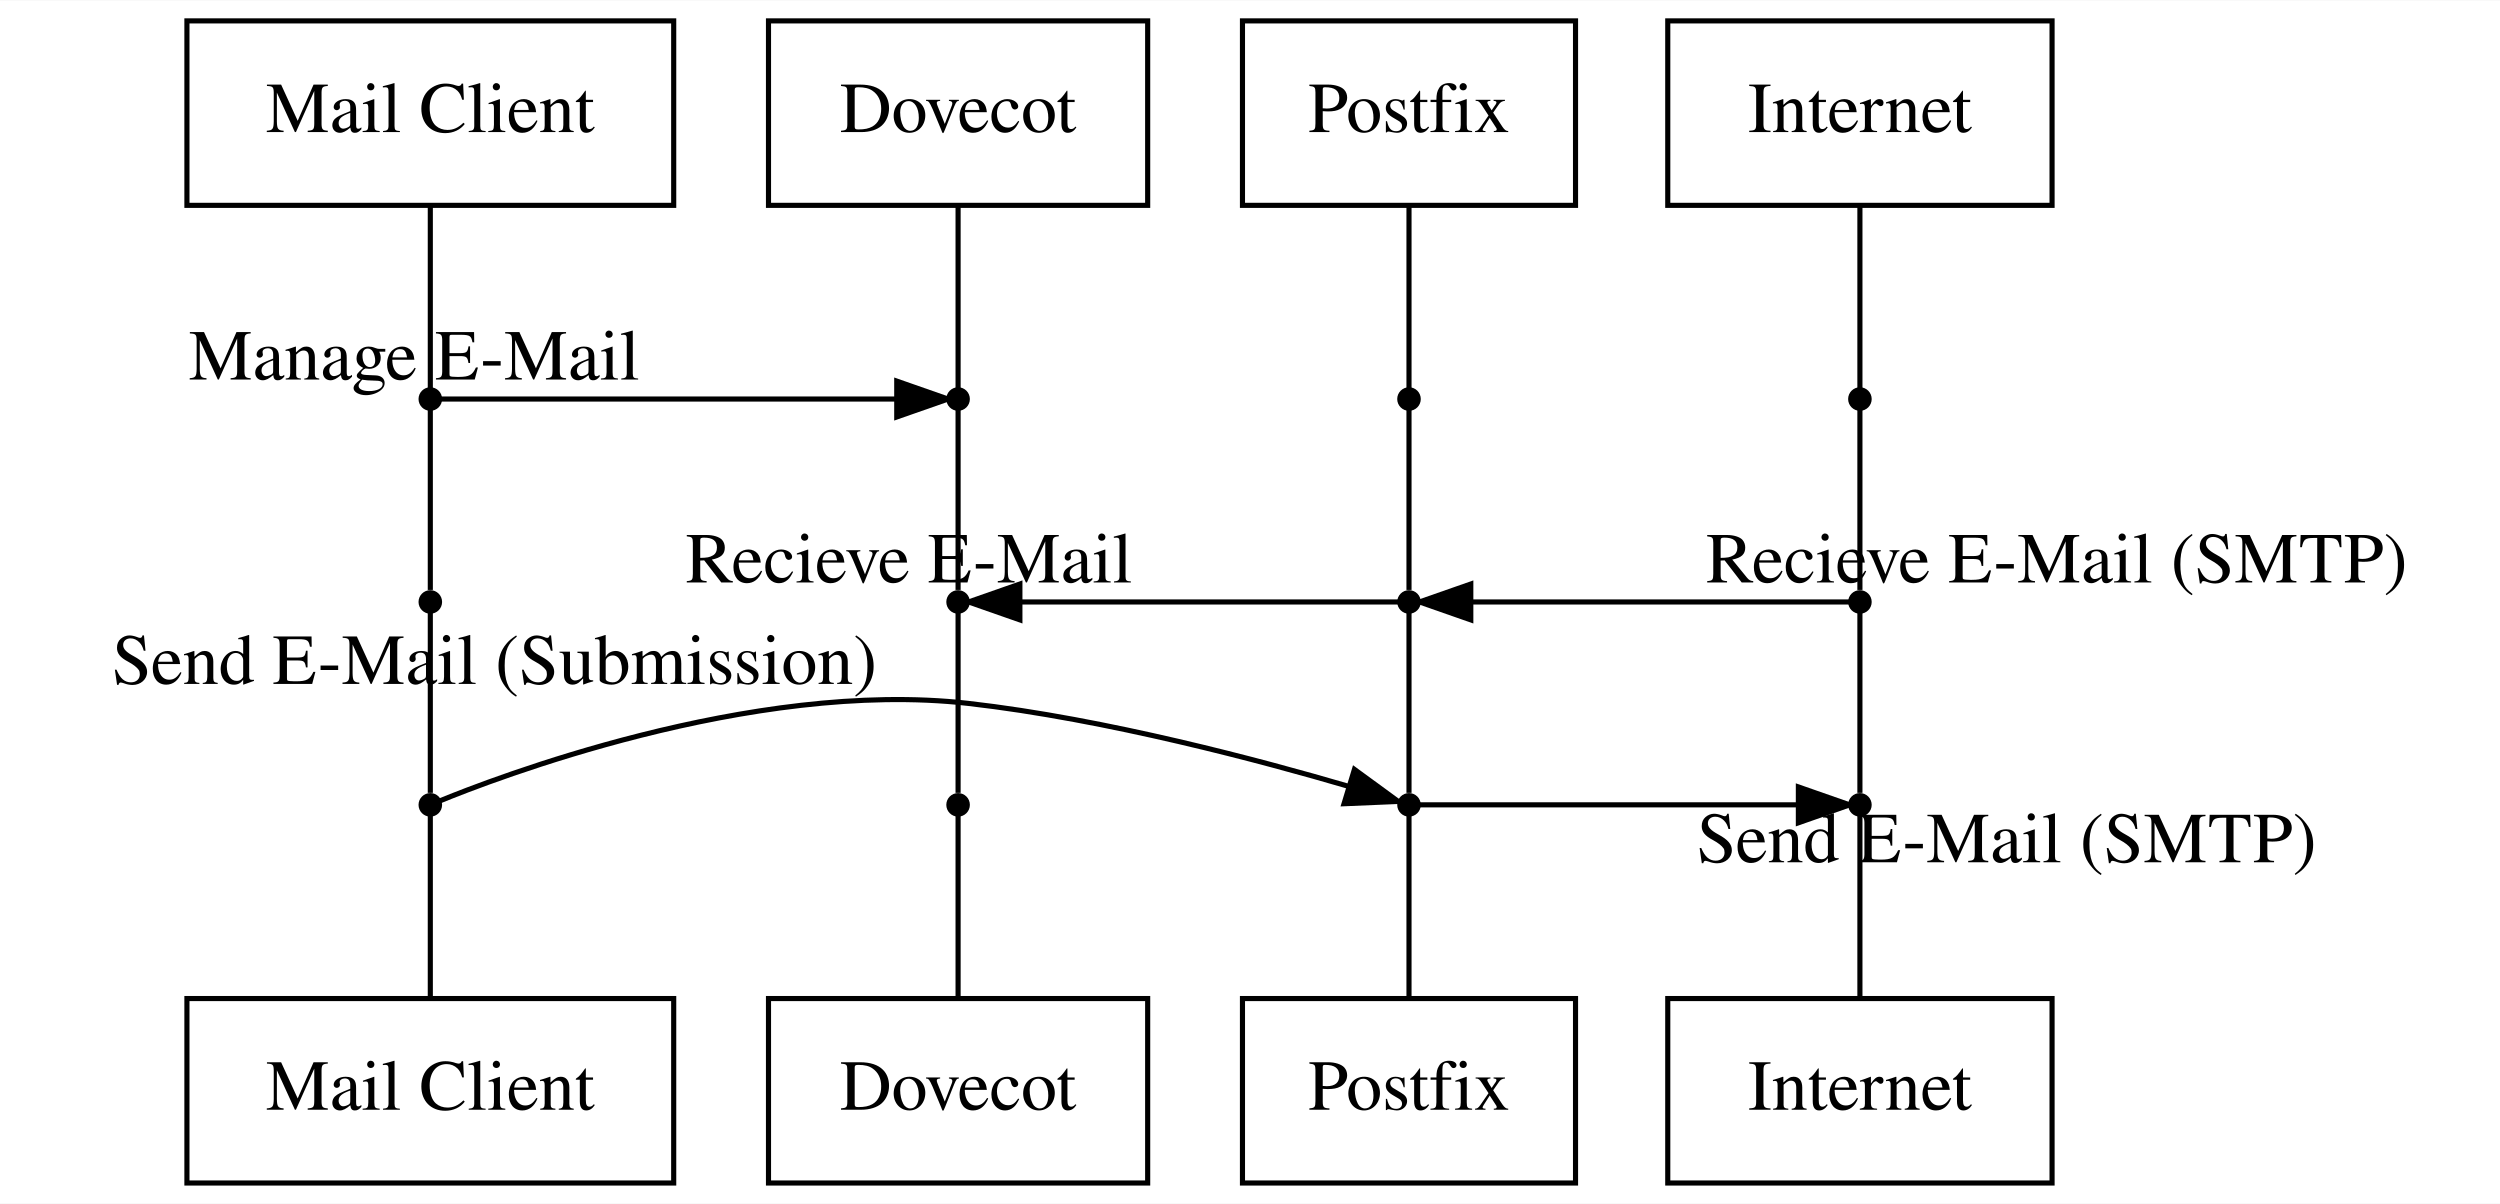
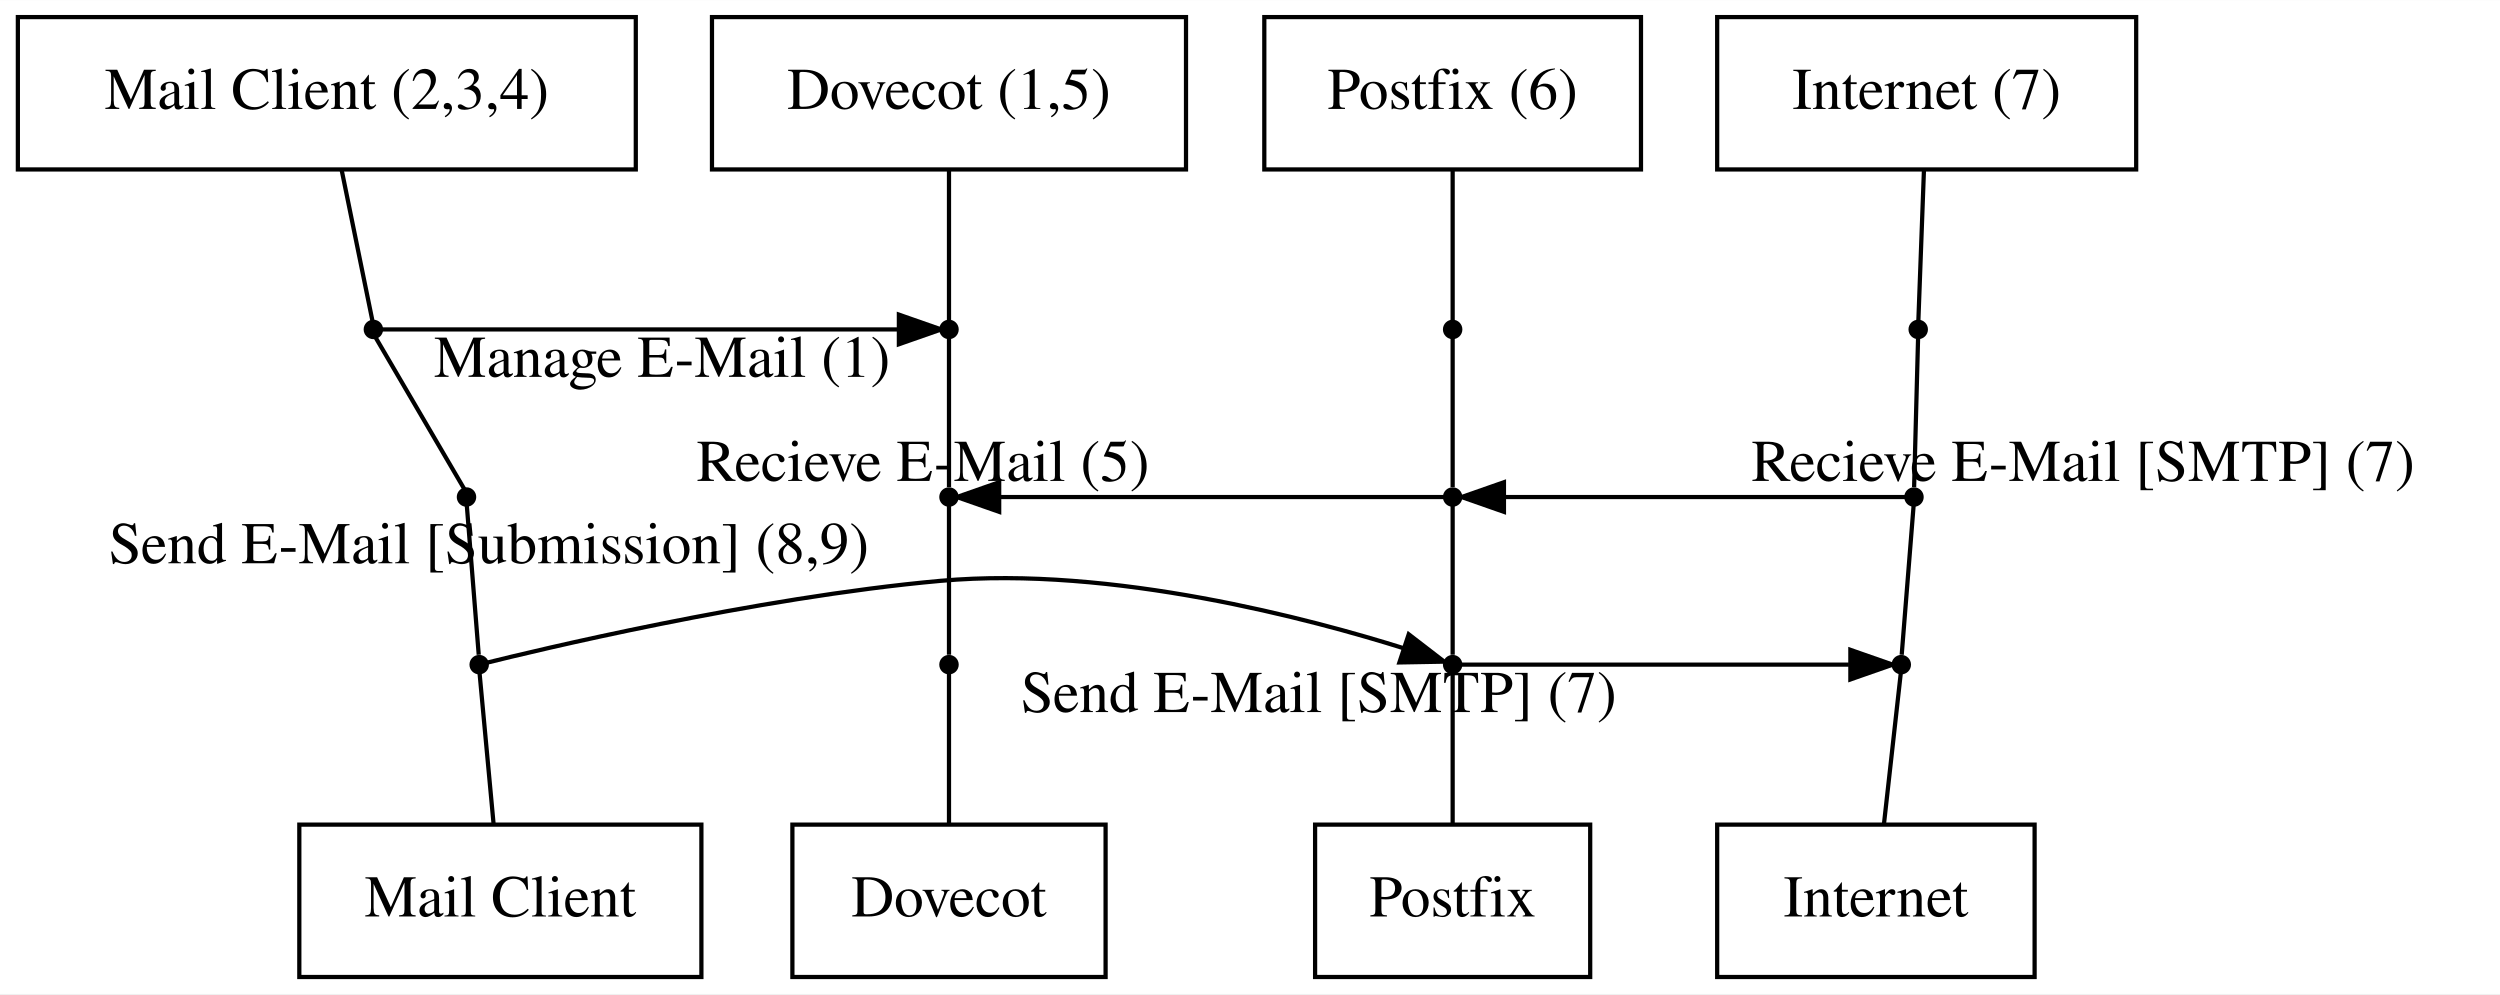
- <svg xmlns="http://www.w3.org/2000/svg" width="488pt" height="235pt" viewBox="0.00 0.00 487.90 234.80">
+ <svg xmlns="http://www.w3.org/2000/svg" width="591pt" height="235pt" viewBox="0.00 0.00 590.68 234.80">
  <g id="graph0" class="graph" transform="scale(1 1) rotate(0) translate(4 230.8)">
-     <polygon fill="white" stroke="transparent" points="-4,4 -4,-230.8 483.9,-230.8 483.9,4 -4,4" />
+     <polygon fill="white" stroke="transparent" points="-4,4 -4,-230.8 586.68,-230.8 586.68,4 -4,4" />
    <g id="node1" class="node">
-       <polygon fill="none" stroke="black" points="127.48,-226.8 32.48,-226.8 32.48,-190.8 127.48,-190.8 127.48,-226.8" />
-       <text text-anchor="middle" x="79.98" y="-205.1" font-family="Times,serif" font-size="14.00">Mail Client</text>
+       <polygon fill="none" stroke="black" points="146.22,-226.8 0.22,-226.8 0.22,-190.8 146.22,-190.8 146.22,-226.8" />
+       <text text-anchor="middle" x="73.22" y="-205.1" font-family="Times,serif" font-size="14.00">Mail Client (2,3,4)</text>
    </g>
    <g id="node2" class="node">
-       <polygon fill="none" stroke="black" points="219.98,-226.8 145.98,-226.8 145.98,-190.8 219.98,-190.8 219.98,-226.8" />
-       <text text-anchor="middle" x="182.98" y="-205.1" font-family="Times,serif" font-size="14.00">Dovecot</text>
+       <polygon fill="none" stroke="black" points="276.22,-226.8 164.22,-226.8 164.22,-190.8 276.22,-190.8 276.22,-226.8" />
+       <text text-anchor="middle" x="220.22" y="-205.1" font-family="Times,serif" font-size="14.00">Dovecot (1,5)</text>
    </g>
    <g id="node9" class="node">
-       <ellipse fill="black" stroke="black" cx="79.98" cy="-153" rx="1.8" ry="1.8" />
+       <ellipse fill="black" stroke="black" cx="84.22" cy="-153" rx="1.8" ry="1.8" />
    </g>
    <g id="edge7" class="edge">
-       <path fill="none" stroke="black" d="M79.98,-190.78C79.98,-176.99 79.98,-159.17 79.98,-154.93" />
+       <path fill="none" stroke="black" d="M76.7,-190.78C79.52,-176.99 83.16,-159.17 84.02,-154.93" />
    </g>
    <g id="node3" class="node">
-       <polygon fill="none" stroke="black" points="303.48,-226.8 238.48,-226.8 238.48,-190.8 303.48,-190.8 303.48,-226.8" />
-       <text text-anchor="middle" x="270.98" y="-205.1" font-family="Times,serif" font-size="14.00">Postfix</text>
+       <polygon fill="none" stroke="black" points="383.72,-226.8 294.72,-226.8 294.72,-190.8 383.72,-190.8 383.72,-226.8" />
+       <text text-anchor="middle" x="339.22" y="-205.1" font-family="Times,serif" font-size="14.00">Postfix (6)</text>
    </g>
    <g id="node12" class="node">
-       <ellipse fill="black" stroke="black" cx="182.98" cy="-153" rx="1.8" ry="1.8" />
+       <ellipse fill="black" stroke="black" cx="220.22" cy="-153" rx="1.8" ry="1.8" />
    </g>
    <g id="edge11" class="edge">
-       <path fill="none" stroke="black" d="M182.98,-190.78C182.98,-176.99 182.98,-159.17 182.98,-154.93" />
+       <path fill="none" stroke="black" d="M220.22,-190.78C220.22,-176.99 220.22,-159.17 220.22,-154.93" />
    </g>
    <g id="node4" class="node">
-       <polygon fill="none" stroke="black" points="396.48,-226.8 321.48,-226.8 321.48,-190.8 396.48,-190.8 396.48,-226.8" />
-       <text text-anchor="middle" x="358.98" y="-205.1" font-family="Times,serif" font-size="14.00">Internet</text>
+       <polygon fill="none" stroke="black" points="500.72,-226.8 401.72,-226.8 401.72,-190.8 500.72,-190.8 500.72,-226.8" />
+       <text text-anchor="middle" x="451.22" y="-205.1" font-family="Times,serif" font-size="14.00">Internet (7)</text>
    </g>
    <g id="node15" class="node">
-       <ellipse fill="black" stroke="black" cx="270.98" cy="-153" rx="1.8" ry="1.8" />
+       <ellipse fill="black" stroke="black" cx="339.22" cy="-153" rx="1.8" ry="1.8" />
    </g>
    <g id="edge15" class="edge">
-       <path fill="none" stroke="black" d="M270.98,-190.78C270.98,-176.99 270.98,-159.17 270.98,-154.93" />
+       <path fill="none" stroke="black" d="M339.22,-190.78C339.22,-176.99 339.22,-159.17 339.22,-154.93" />
    </g>
    <g id="node18" class="node">
-       <ellipse fill="black" stroke="black" cx="358.98" cy="-153" rx="1.8" ry="1.8" />
+       <ellipse fill="black" stroke="black" cx="449.22" cy="-153" rx="1.8" ry="1.8" />
    </g>
    <g id="edge19" class="edge">
-       <path fill="none" stroke="black" d="M358.98,-190.78C358.98,-176.99 358.98,-159.17 358.98,-154.93" />
+       <path fill="none" stroke="black" d="M450.58,-190.78C450.07,-176.99 449.41,-159.17 449.25,-154.93" />
    </g>
    <g id="node5" class="node">
-       <polygon fill="none" stroke="black" points="127.48,-36 32.48,-36 32.48,0 127.48,0 127.48,-36" />
-       <text text-anchor="middle" x="79.98" y="-14.3" font-family="Times,serif" font-size="14.00">Mail Client</text>
+       <polygon fill="none" stroke="black" points="161.72,-36 66.72,-36 66.72,0 161.72,0 161.72,-36" />
+       <text text-anchor="middle" x="114.22" y="-14.3" font-family="Times,serif" font-size="14.00">Mail Client</text>
    </g>
    <g id="node6" class="node">
-       <polygon fill="none" stroke="black" points="219.98,-36 145.98,-36 145.98,0 219.98,0 219.98,-36" />
-       <text text-anchor="middle" x="182.98" y="-14.3" font-family="Times,serif" font-size="14.00">Dovecot</text>
+       <polygon fill="none" stroke="black" points="257.22,-36 183.22,-36 183.22,0 257.22,0 257.22,-36" />
+       <text text-anchor="middle" x="220.22" y="-14.3" font-family="Times,serif" font-size="14.00">Dovecot</text>
    </g>
    <g id="node7" class="node">
-       <polygon fill="none" stroke="black" points="303.48,-36 238.48,-36 238.48,0 303.48,0 303.48,-36" />
-       <text text-anchor="middle" x="270.98" y="-14.3" font-family="Times,serif" font-size="14.00">Postfix</text>
+       <polygon fill="none" stroke="black" points="371.72,-36 306.72,-36 306.72,0 371.72,0 371.72,-36" />
+       <text text-anchor="middle" x="339.22" y="-14.3" font-family="Times,serif" font-size="14.00">Postfix</text>
    </g>
    <g id="node8" class="node">
-       <polygon fill="none" stroke="black" points="396.48,-36 321.48,-36 321.48,0 396.48,0 396.48,-36" />
-       <text text-anchor="middle" x="358.98" y="-14.3" font-family="Times,serif" font-size="14.00">Internet</text>
+       <polygon fill="none" stroke="black" points="476.72,-36 401.72,-36 401.72,0 476.72,0 476.72,-36" />
+       <text text-anchor="middle" x="439.22" y="-14.3" font-family="Times,serif" font-size="14.00">Internet</text>
    </g>
    <g id="node10" class="node">
-       <ellipse fill="black" stroke="black" cx="79.98" cy="-113.4" rx="1.8" ry="1.8" />
+       <ellipse fill="black" stroke="black" cx="106.22" cy="-113.4" rx="1.8" ry="1.8" />
    </g>
    <g id="edge8" class="edge">
-       <path fill="none" stroke="black" d="M79.98,-151.07C79.98,-146 79.98,-121.73 79.98,-115.74" />
+       <path fill="none" stroke="black" d="M84.76,-151.07C87.83,-145.82 102.96,-119.97 105.77,-115.17" />
    </g>
    <g id="edge23" class="edge">
-       <path fill="none" stroke="black" d="M81.99,-153C111.65,-153 141.3,-153 170.95,-153" />
-       <polygon fill="black" stroke="black" points="171.01,-156.5 181.01,-153 171.01,-149.5 171.01,-156.5" />
-       <text text-anchor="middle" x="76.84" y="-156.8" font-family="Times,serif" font-size="14.00">Manage E-Mail</text>
+       <path fill="none" stroke="black" d="M86.08,-153C126.82,-153 167.56,-153 208.3,-153" />
+       <polygon fill="black" stroke="black" points="208.38,-156.5 218.38,-153 208.38,-149.5 208.38,-156.5" />
+       <text text-anchor="middle" x="152.44" y="-141.8" font-family="Times,serif" font-size="14.00">Manage E-Mail (1)</text>
    </g>
    <g id="node11" class="node">
-       <ellipse fill="black" stroke="black" cx="79.98" cy="-73.8" rx="1.8" ry="1.8" />
+       <ellipse fill="black" stroke="black" cx="109.22" cy="-73.8" rx="1.8" ry="1.8" />
    </g>
    <g id="edge9" class="edge">
-       <path fill="none" stroke="black" d="M79.98,-111.47C79.98,-106.4 79.98,-82.13 79.98,-76.14" />
+       <path fill="none" stroke="black" d="M106.29,-111.47C106.69,-106.4 108.63,-82.13 109.11,-76.14" />
    </g>
    <g id="edge10" class="edge">
-       <path fill="none" stroke="black" d="M79.98,-71.87C79.98,-67.65 79.98,-50.02 79.98,-36.26" />
+       <path fill="none" stroke="black" d="M109.3,-71.87C109.69,-67.65 111.33,-50.02 112.61,-36.26" />
    </g>
    <g id="node17" class="node">
-       <ellipse fill="black" stroke="black" cx="270.98" cy="-73.8" rx="1.8" ry="1.8" />
+       <ellipse fill="black" stroke="black" cx="339.22" cy="-73.8" rx="1.8" ry="1.8" />
    </g>
    <g id="edge26" class="edge">
-       <path fill="none" stroke="black" d="M81.7,-74.52C91.61,-78.6 142.59,-98.42 184.98,-93.6 211.89,-90.54 242.64,-82.27 259.09,-77.44" />
-       <polygon fill="black" stroke="black" points="260.33,-80.72 268.88,-74.47 258.3,-74.02 260.33,-80.72" />
-       <text text-anchor="middle" x="92.5" y="-97.4" font-family="Times,serif" font-size="14.00">Send E-Mail (Submission)</text>
+       <path fill="none" stroke="black" d="M111,-74.25C121.28,-76.81 174.16,-89.63 218.22,-93.6 258.79,-97.25 306.32,-84.38 327.73,-77.65" />
+       <polygon fill="black" stroke="black" points="328.84,-80.97 337.23,-74.51 326.64,-74.32 328.84,-80.97" />
+       <text text-anchor="middle" x="111.5" y="-97.75" font-family="Times,serif" font-size="14.00">Send E-Mail [Submission] (8,9)</text>
    </g>
    <g id="node13" class="node">
-       <ellipse fill="black" stroke="black" cx="182.98" cy="-113.4" rx="1.8" ry="1.8" />
+       <ellipse fill="black" stroke="black" cx="220.22" cy="-113.4" rx="1.8" ry="1.8" />
    </g>
    <g id="edge12" class="edge">
-       <path fill="none" stroke="black" d="M182.98,-151.07C182.98,-146 182.98,-121.73 182.98,-115.74" />
+       <path fill="none" stroke="black" d="M220.22,-151.07C220.22,-146 220.22,-121.73 220.22,-115.74" />
    </g>
    <g id="node14" class="node">
-       <ellipse fill="black" stroke="black" cx="182.98" cy="-73.8" rx="1.8" ry="1.8" />
+       <ellipse fill="black" stroke="black" cx="220.22" cy="-73.8" rx="1.8" ry="1.8" />
    </g>
    <g id="edge13" class="edge">
-       <path fill="none" stroke="black" d="M182.98,-111.47C182.98,-106.4 182.98,-82.13 182.98,-76.14" />
+       <path fill="none" stroke="black" d="M220.22,-111.47C220.22,-106.4 220.22,-82.13 220.22,-76.14" />
    </g>
    <g id="edge14" class="edge">
-       <path fill="none" stroke="black" d="M182.98,-71.87C182.98,-67.65 182.98,-50.02 182.98,-36.26" />
+       <path fill="none" stroke="black" d="M220.22,-71.87C220.22,-67.65 220.22,-50.02 220.22,-36.26" />
    </g>
    <g id="node16" class="node">
-       <ellipse fill="black" stroke="black" cx="270.98" cy="-113.4" rx="1.8" ry="1.8" />
+       <ellipse fill="black" stroke="black" cx="339.22" cy="-113.4" rx="1.8" ry="1.8" />
    </g>
    <g id="edge16" class="edge">
-       <path fill="none" stroke="black" d="M270.98,-151.07C270.98,-146 270.98,-121.73 270.98,-115.74" />
+       <path fill="none" stroke="black" d="M339.22,-151.07C339.22,-146 339.22,-121.73 339.22,-115.74" />
    </g>
    <g id="edge24" class="edge">
-       <path fill="none" stroke="black" d="M268.97,-113.4C244.38,-113.4 219.79,-113.4 195.21,-113.4" />
-       <polygon fill="black" stroke="black" points="195.04,-109.9 185.04,-113.4 195.04,-116.9 195.04,-109.9" />
-       <text text-anchor="middle" x="173.4" y="-117.2" font-family="Times,serif" font-size="14.00">Recieve E-Mail</text>
+       <path fill="none" stroke="black" d="M337.39,-113.4C302.4,-113.4 267.42,-113.4 232.44,-113.4" />
+       <polygon fill="black" stroke="black" points="232.08,-109.9 222.08,-113.4 232.08,-116.9 232.08,-109.9" />
+       <text text-anchor="middle" x="214.08" y="-117.2" font-family="Times,serif" font-size="14.00">Recieve E-Mail (5)</text>
    </g>
    <g id="edge17" class="edge">
-       <path fill="none" stroke="black" d="M270.98,-111.47C270.98,-106.4 270.98,-82.13 270.98,-76.14" />
+       <path fill="none" stroke="black" d="M339.22,-111.47C339.22,-106.4 339.22,-82.13 339.22,-76.14" />
    </g>
    <g id="edge18" class="edge">
-       <path fill="none" stroke="black" d="M270.98,-71.87C270.98,-67.65 270.98,-50.02 270.98,-36.26" />
+       <path fill="none" stroke="black" d="M339.22,-71.87C339.22,-67.65 339.22,-50.02 339.22,-36.26" />
    </g>
    <g id="node20" class="node">
-       <ellipse fill="black" stroke="black" cx="358.98" cy="-73.8" rx="1.8" ry="1.8" />
+       <ellipse fill="black" stroke="black" cx="445.22" cy="-73.8" rx="1.8" ry="1.8" />
    </g>
    <g id="edge27" class="edge">
-       <path fill="none" stroke="black" d="M273.04,-73.8C297.63,-73.8 322.22,-73.8 346.8,-73.8" />
-       <polygon fill="black" stroke="black" points="346.97,-77.3 356.97,-73.8 346.97,-70.3 346.97,-77.3" />
-       <text text-anchor="middle" x="387.61" y="-62.6" font-family="Times,serif" font-size="14.00">Send E-Mail (SMTP)</text>
+       <path fill="none" stroke="black" d="M341.29,-73.8C371.8,-73.8 402.32,-73.8 432.84,-73.8" />
+       <polygon fill="black" stroke="black" points="433.19,-77.3 443.19,-73.8 433.19,-70.3 433.19,-77.3" />
+       <text text-anchor="middle" x="307.57" y="-62.6" font-family="Times,serif" font-size="14.00">Send E-Mail [SMTP] (7)</text>
    </g>
    <g id="node19" class="node">
-       <ellipse fill="black" stroke="black" cx="358.98" cy="-113.4" rx="1.8" ry="1.8" />
+       <ellipse fill="black" stroke="black" cx="448.22" cy="-113.4" rx="1.8" ry="1.8" />
    </g>
    <g id="edge20" class="edge">
-       <path fill="none" stroke="black" d="M358.98,-151.07C358.98,-146 358.98,-121.73 358.98,-115.74" />
+       <path fill="none" stroke="black" d="M449.19,-151.07C449.06,-146 448.41,-121.73 448.25,-115.74" />
    </g>
    <g id="edge25" class="edge">
-       <path fill="none" stroke="black" d="M356.97,-113.4C332.38,-113.4 307.79,-113.4 283.21,-113.4" />
-       <polygon fill="black" stroke="black" points="283.04,-109.9 273.04,-113.4 283.04,-116.9 283.04,-109.9" />
-       <text text-anchor="middle" x="397.4" y="-117.2" font-family="Times,serif" font-size="14.00">Recieve E-Mail (SMTP)</text>
+       <path fill="none" stroke="black" d="M446.13,-113.4C414.61,-113.4 383.09,-113.4 351.58,-113.4" />
+       <polygon fill="black" stroke="black" points="351.34,-109.9 341.34,-113.4 351.34,-116.9 351.34,-109.9" />
+       <text text-anchor="middle" x="488.18" y="-117.2" font-family="Times,serif" font-size="14.00">Recieve E-Mail [SMTP] (7)</text>
    </g>
    <g id="edge21" class="edge">
-       <path fill="none" stroke="black" d="M358.98,-111.47C358.98,-106.4 358.98,-82.13 358.98,-76.14" />
+       <path fill="none" stroke="black" d="M448.14,-111.47C447.74,-106.4 445.8,-82.13 445.32,-76.14" />
    </g>
    <g id="edge22" class="edge">
-       <path fill="none" stroke="black" d="M358.98,-71.87C358.98,-67.65 358.98,-50.02 358.98,-36.26" />
+       <path fill="none" stroke="black" d="M445.11,-71.87C444.64,-67.65 442.67,-50.02 441.14,-36.26" />
    </g>
  </g>
</svg>
